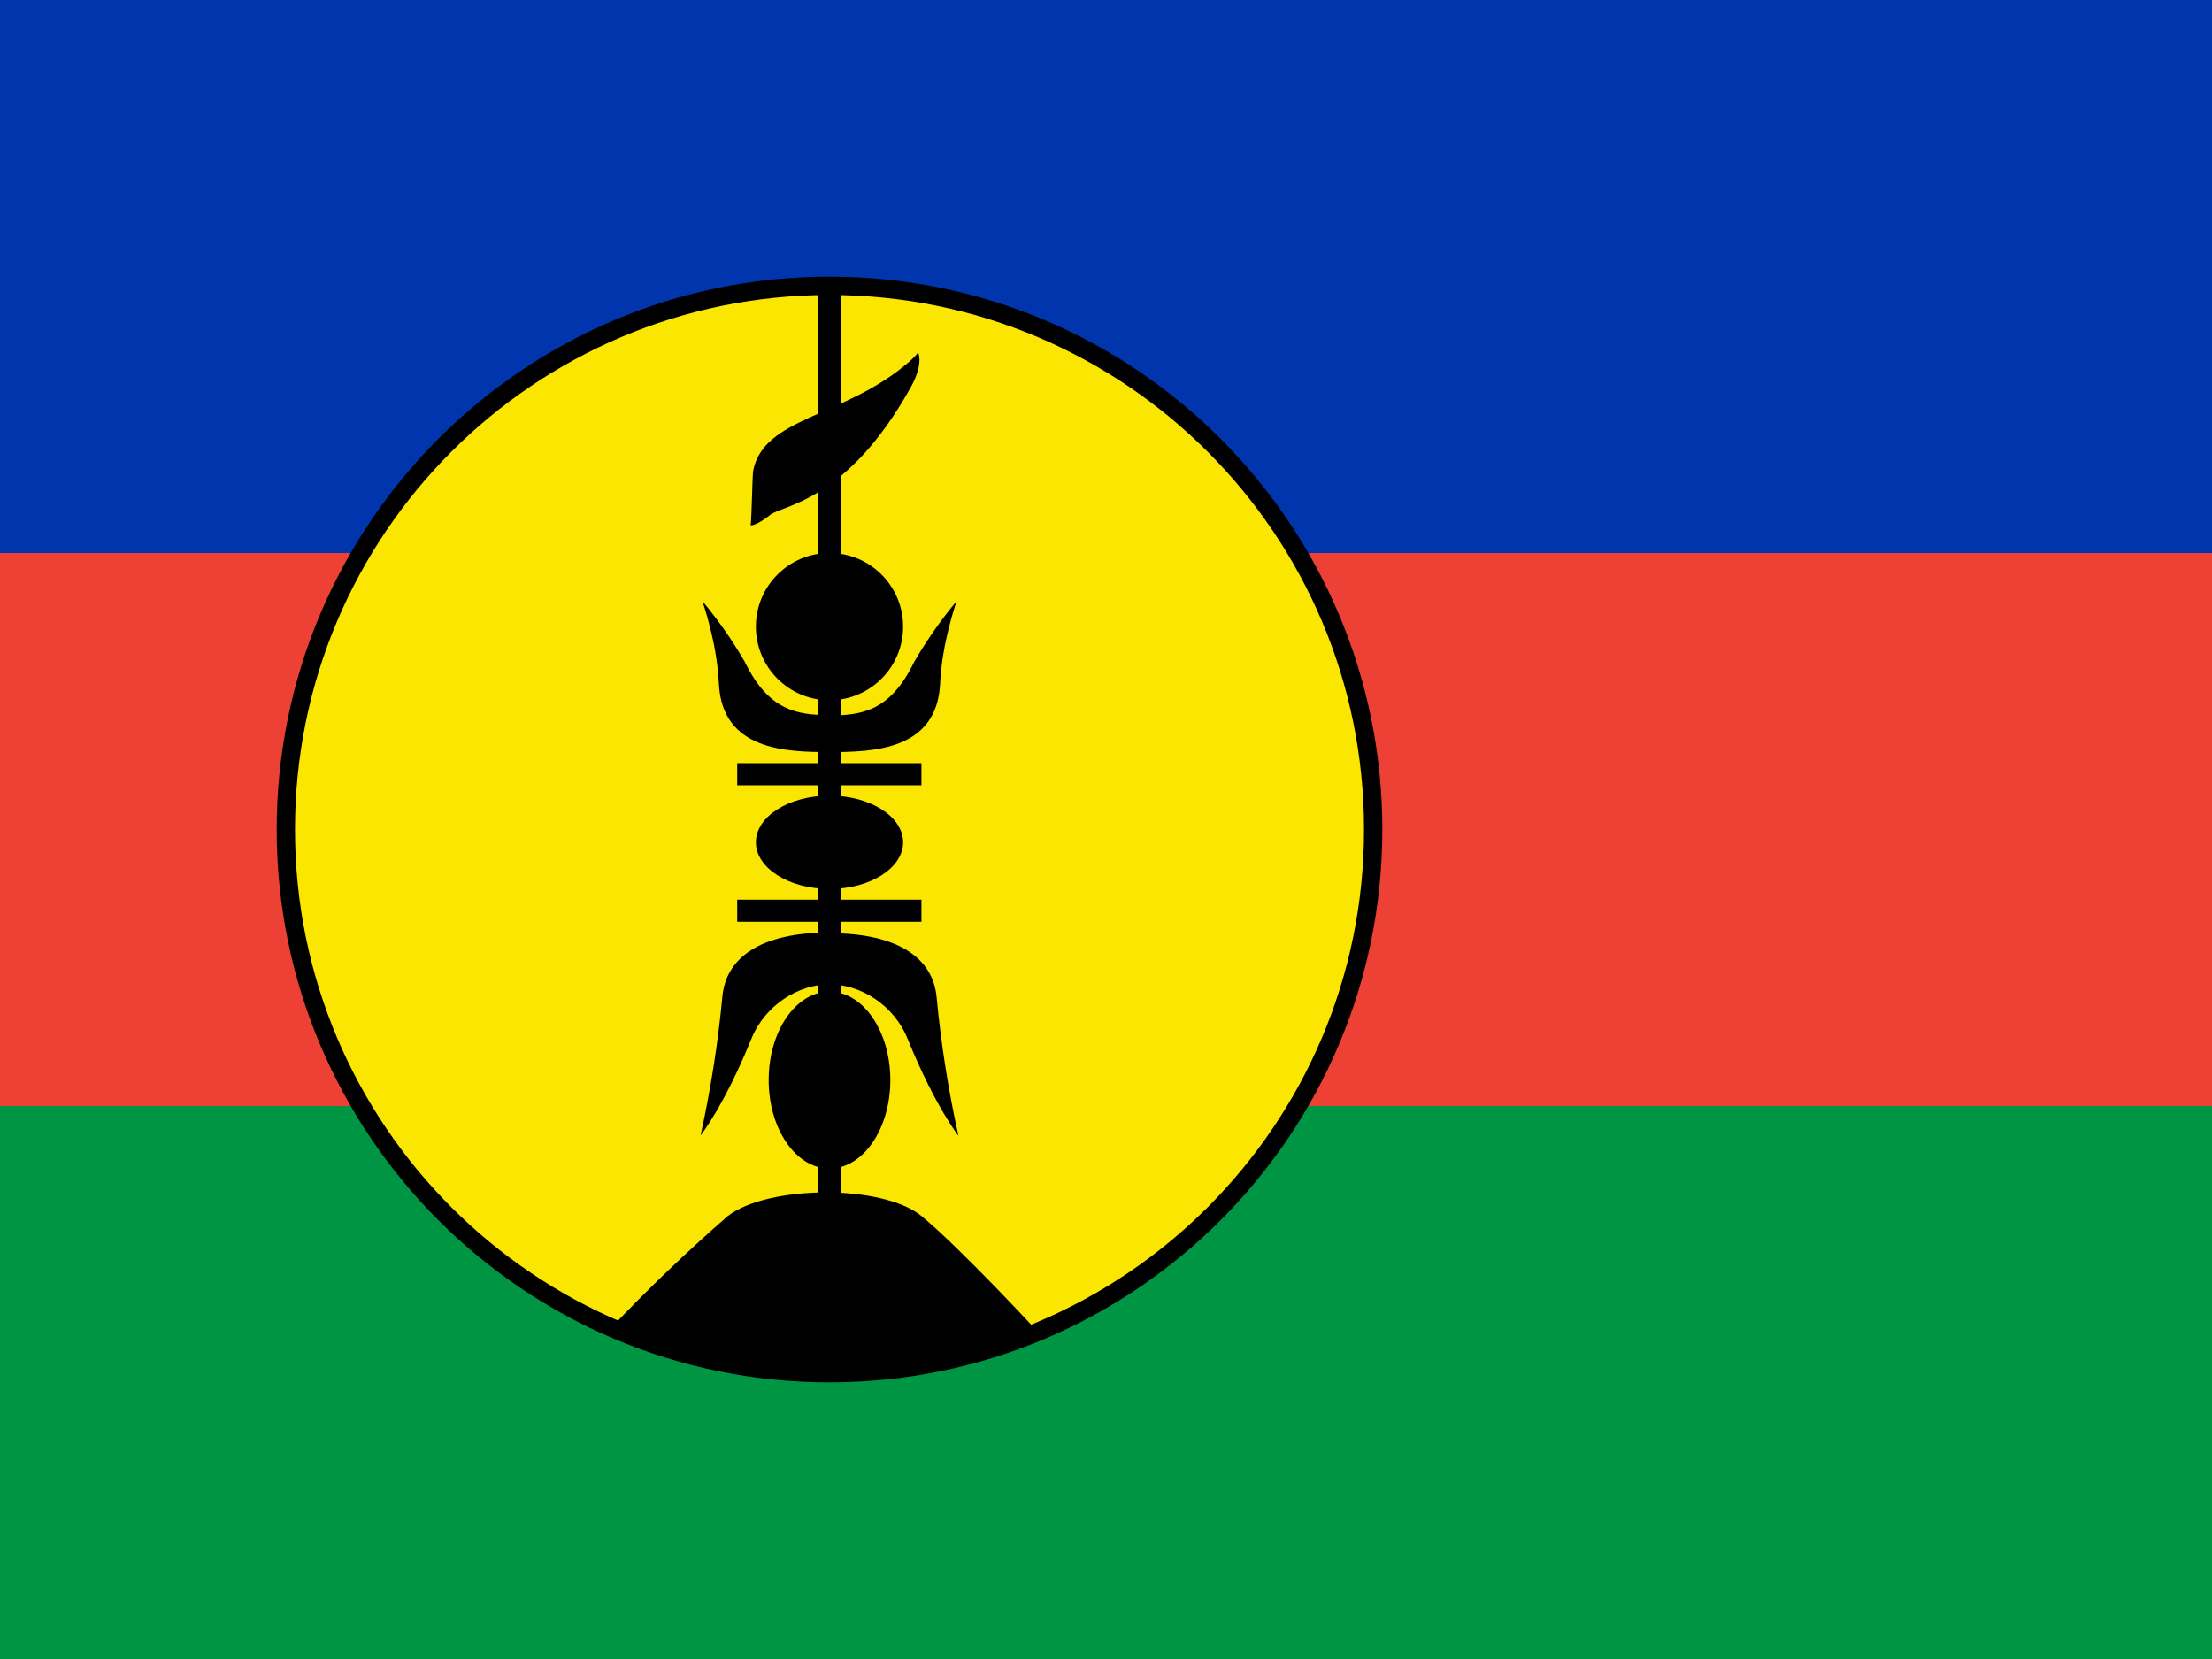
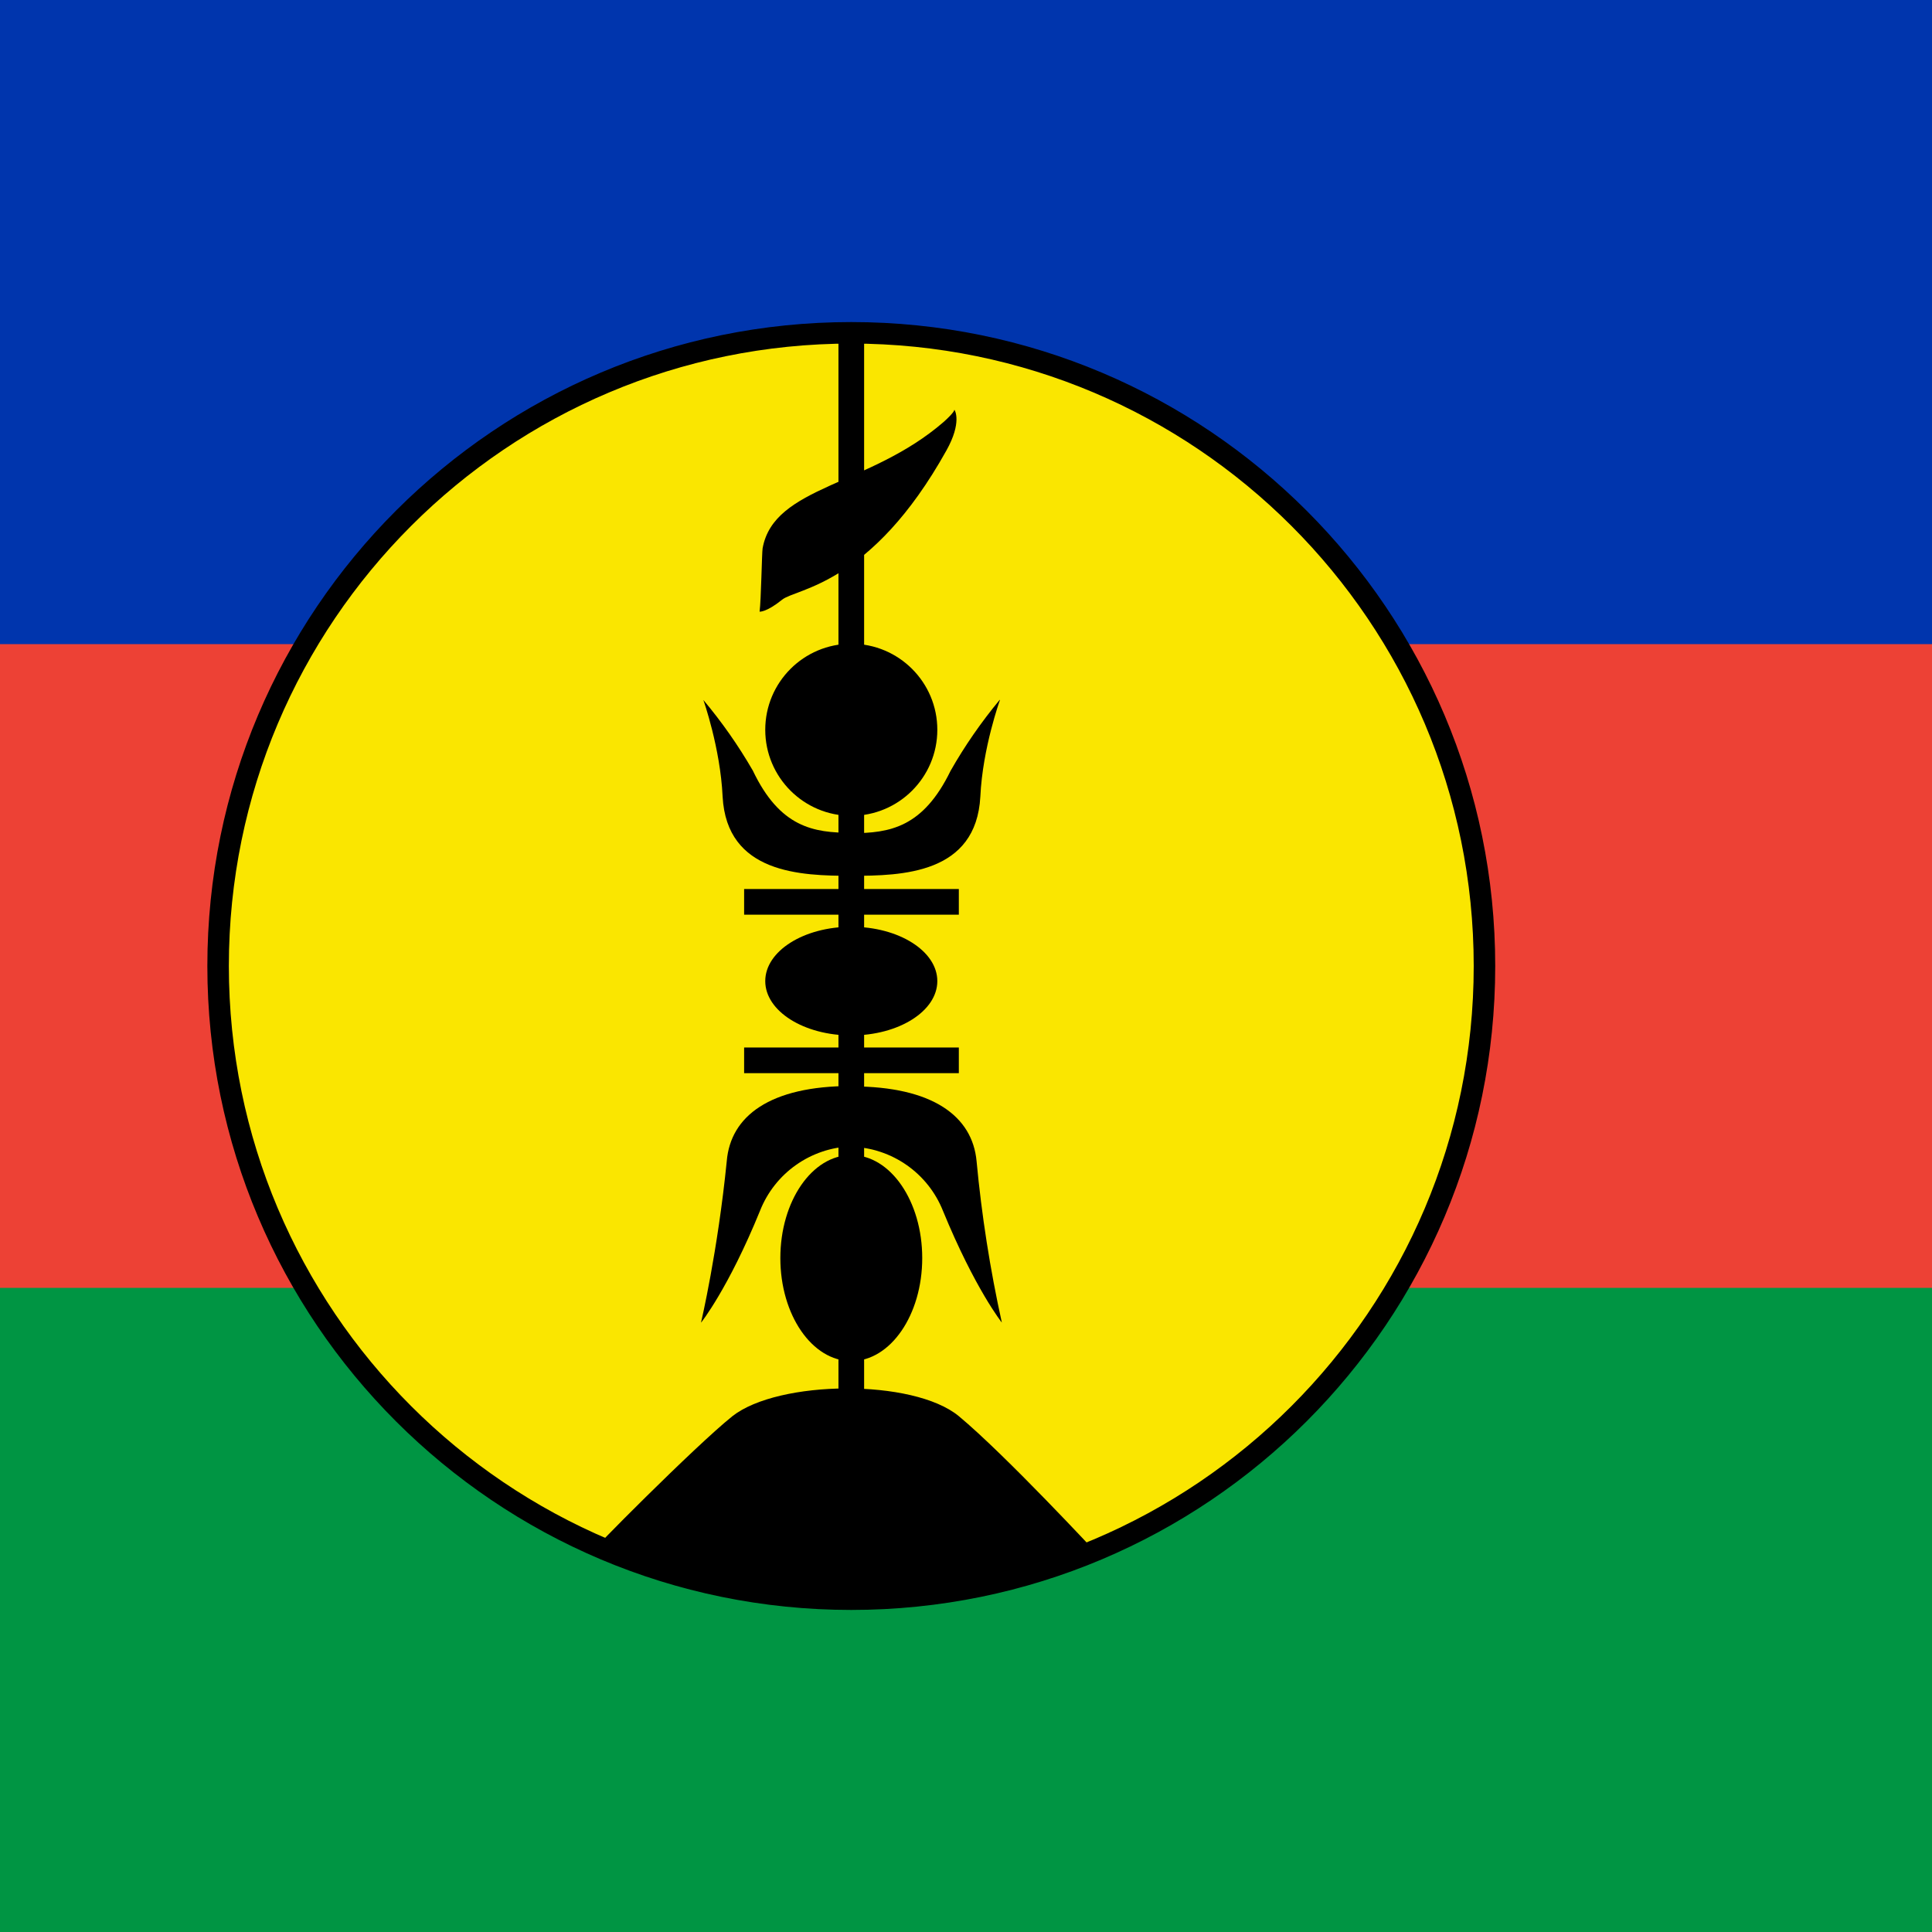
- <svg xmlns="http://www.w3.org/2000/svg" xmlns:xlink="http://www.w3.org/1999/xlink" id="flag-icons-nc" viewBox="0 0 640 480">
-   <path fill="#009543" d="M0 0h640v480H0z" />
-   <path fill="#ed4135" d="M0 0h640v320H0z" />
-   <path fill="#0035ad" d="M0 0h640v160H0z" />
-   <circle cx="240" cy="240" r="157.3" fill="#fae600" stroke="#000" stroke-width="5.3" />
-   <path stroke="#000" stroke-width="6.4" d="M213.3 263.5h53.3M213.3 224h53.3M240 83.2V352" />
-   <path d="M176.6 384.4c64.2 26.3 124.4 1.7 124.4 1.7s-22.7-24.6-34.3-34.2c-11.4-9.4-44.8-9-56.2 0a488.7 488.7 0 0 0-33.9 32.5z" />
-   <ellipse cx="240" cy="312.5" rx="17.6" ry="25.6" />
-   <ellipse cx="240" cy="243.7" rx="21.3" ry="13.5" />
-   <circle cx="240" cy="181.3" r="21.3" />
-   <path d="M265.6 101.9s1.8 3-2 10c-18.6 33.5-37.3 34.2-40.8 37.1-4 3.2-5.6 3-5.6 3 .3-2.9.5-14.6.7-15.7 2.9-15.7 26.5-15.5 45-31.5 2.9-2.5 2.7-3 2.7-3zm-62.4 72s4.3 12 4.8 24c1 19.2 19.4 19.7 32 19.7v-10.7c-9.5 0-17.7-1.4-24.5-15.4a122.7 122.7 0 0 0-12.3-17.6zm-.5 154.6s6.7-8.3 14.6-27.7c4-10.1 13.8-16 22.7-16v-15c-20.3 0-30 7.5-31 18.6a329 329 0 0 1-6.3 40.1z" />
-   <use xlink:href="#leaf" width="100%" height="100%" transform="matrix(-1 0 0 1 480 0)" />
-   <path d="M276.8 173.9s-4.3 12-4.8 24c-1 19.2-19.4 19.7-32 19.7V207c9.5 0 17.7-1.4 24.5-15.5 3.6-6.2 7.7-12.1 12.3-17.6zm.5 154.7s-6.7-8.4-14.6-27.8c-4-10.1-13.8-16-22.7-16V270c20.3 0 30 7.5 31 18.6a329 329 0 0 0 6.3 40z" />
+ <svg xmlns="http://www.w3.org/2000/svg" xmlns:xlink="http://www.w3.org/1999/xlink" id="flag-icons-nc" viewBox="0 0 512 512">
+   <path fill="#009543" d="M0 0h512v512H0z" />
+   <path fill="#ed4135" d="M0 0h512v341.3H0z" />
+   <path fill="#0035ad" d="M0 0h512v170.7H0z" />
+   <circle cx="225.6" cy="256" r="167.8" fill="#fae600" stroke="#000" stroke-width="5.7" />
+   <path stroke="#000" stroke-width="6.8" d="M197.2 281h56.9m-56.9-42h56.9M225.6 88.6v286.8" />
+   <path d="M158 410c68.6 28 132.8 1.8 132.8 1.8s-24.3-26.2-36.7-36.5c-12.1-10-47.8-9.6-60 0-10 8-39.2 37.5-36 34.8z" />
+   <ellipse cx="225.6" cy="333.4" rx="18.8" ry="27.3" />
+   <ellipse cx="225.6" cy="260" rx="22.8" ry="14.4" />
+   <circle cx="225.6" cy="193.4" r="22.8" />
+   <path d="M253 108.7s2 3.2-2.2 10.7c-19.9 35.7-39.7 36.5-43.5 39.5-4.2 3.4-6 3.2-6 3.2.4-3 .6-15.6.8-16.8 3-16.6 28.3-16.4 48-33.5 3-2.7 2.8-3.2 2.8-3.2zm-66.6 76.8s4.5 12.7 5.1 25.6c1.1 20.4 20.7 21 34.1 21v-11.4c-10 0-18.9-1.4-26.1-16.5a130.8 130.8 0 0 0-13.1-18.7zm-.6 165s7.2-9 15.6-29.6a27 27 0 0 1 24.2-17.1v-16c-21.6 0-32 8-33 19.9-2.4 24-6.8 42.7-6.8 42.7z" />
+   <use xlink:href="#leaf" width="100%" height="100%" transform="matrix(-1 0 0 1 451.3 0)" />
+   <path d="M265 185.5s-4.6 12.7-5.2 25.6c-1.1 20.5-20.7 21-34.1 21v-11.3c10.1 0 18.9-1.5 26.2-16.5 3.8-6.7 8.2-13 13-18.8zm.5 165s-7.1-8.9-15.6-29.6a27 27 0 0 0-24.2-17v-16c21.6 0 32 8 33.1 19.8a351 351 0 0 0 6.7 42.8z" />
</svg>
